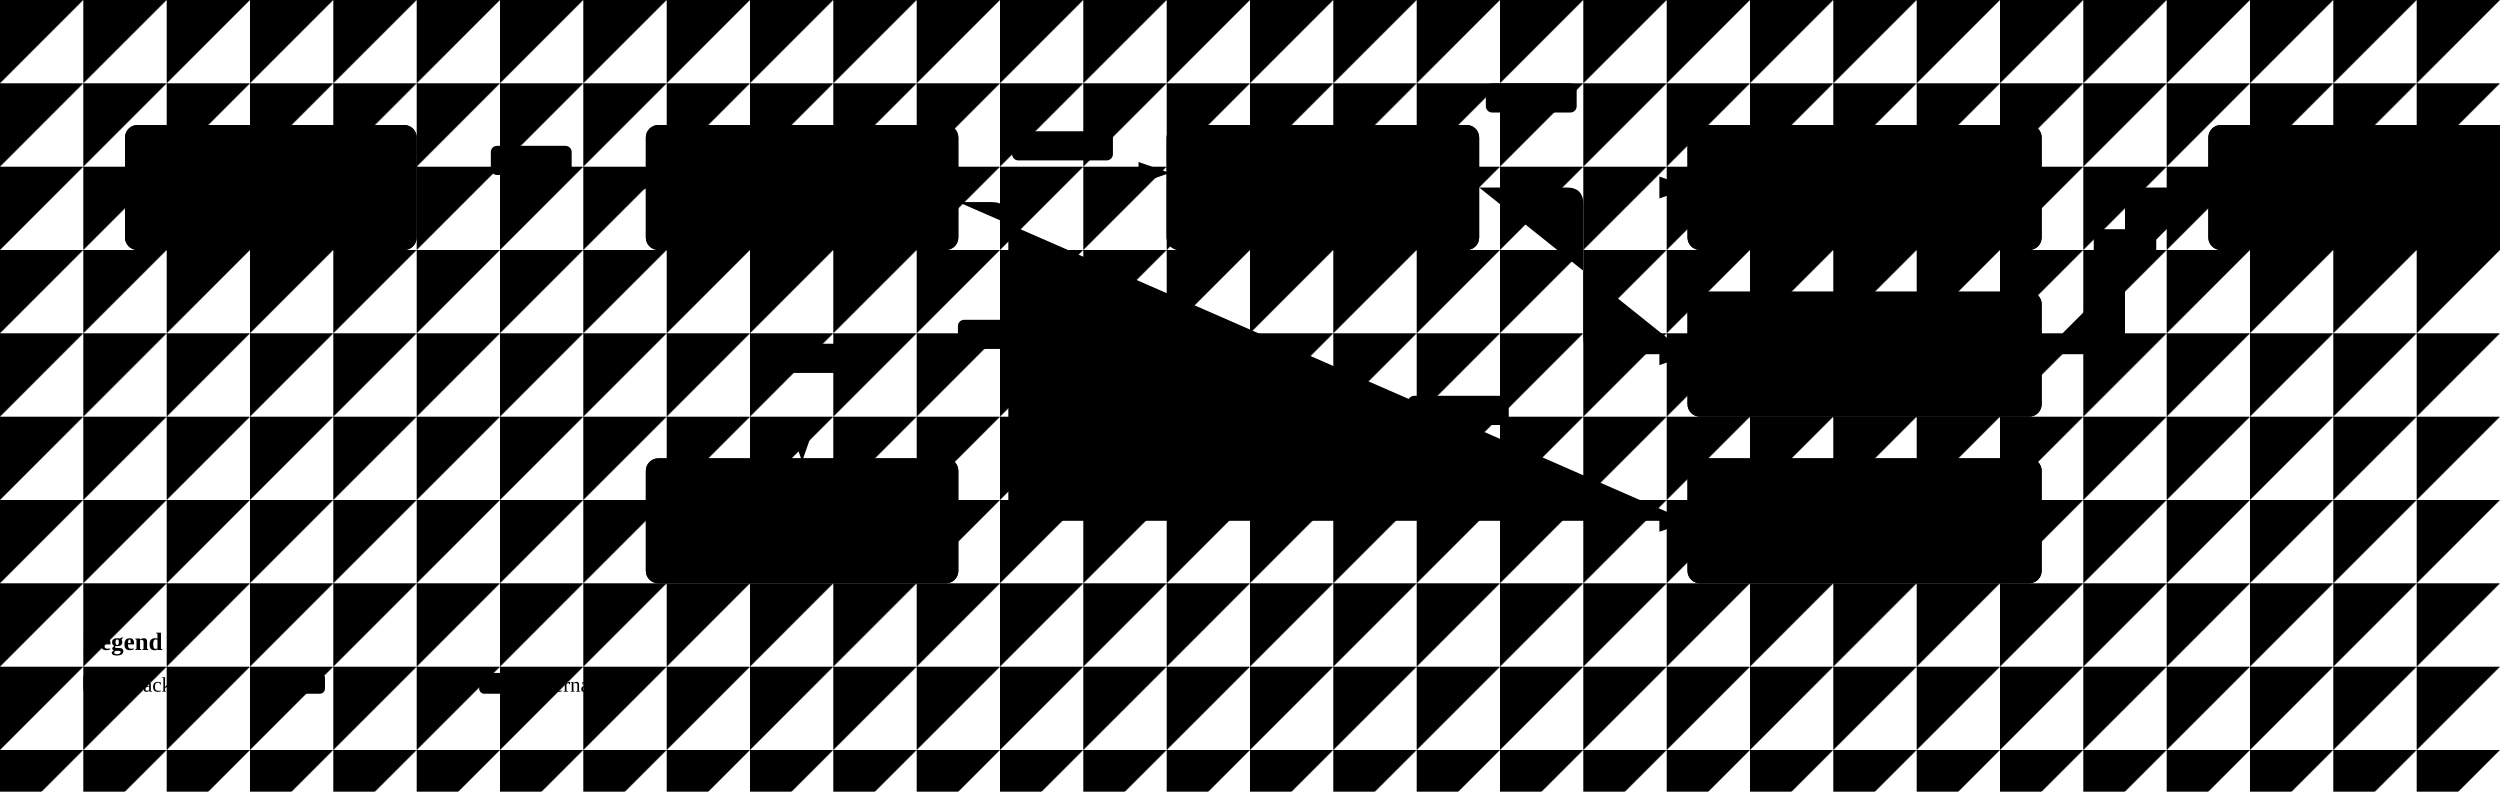
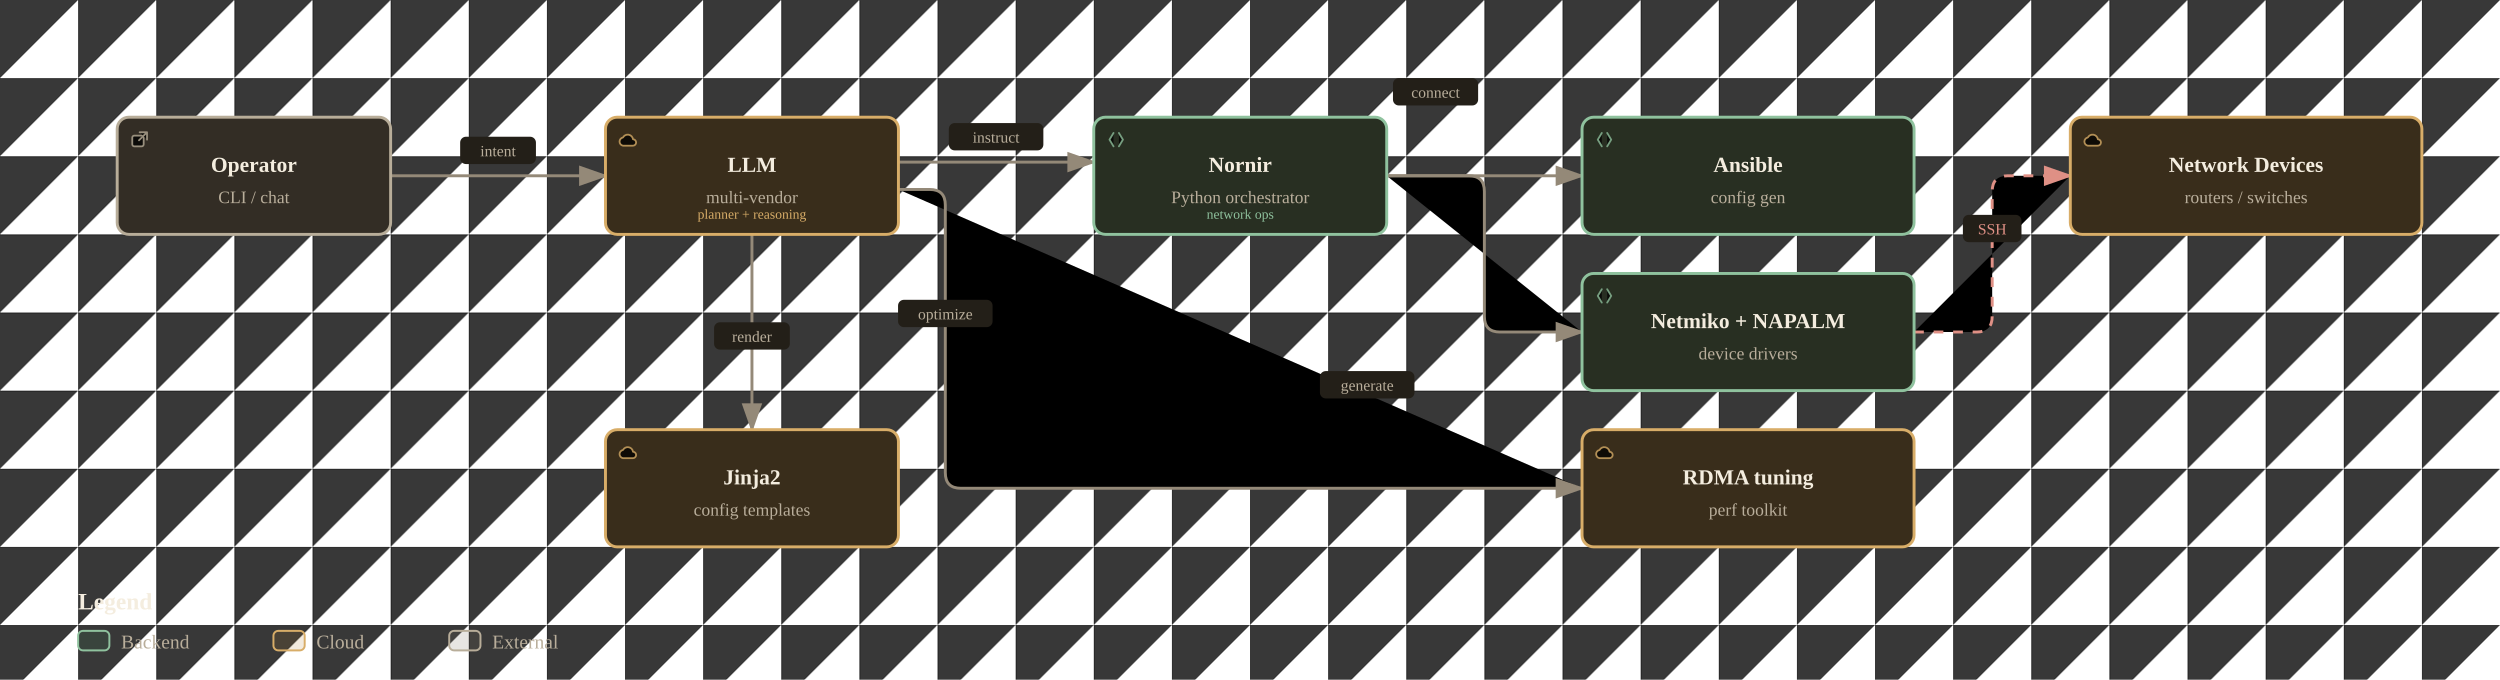
- <svg xmlns="http://www.w3.org/2000/svg" viewBox="0 0 1200 380" role="img" lang="en">
+ <svg xmlns="http://www.w3.org/2000/svg" viewBox="0 0 1280 348" role="img" lang="en">
  <defs>
    <marker id="arrowhead" markerWidth="10" markerHeight="7" refX="9" refY="3.5" orient="auto">
-       <polygon points="0 0, 10 3.5, 0 7" class="m-default" />
+       <polygon points="0 0, 10 3.5, 0 7" class="m-default" style="fill: #948978" />
    </marker>
    <marker id="arrowhead-emphasis" markerWidth="10" markerHeight="7" refX="9" refY="3.5" orient="auto">
-       <polygon points="0 0, 10 3.5, 0 7" class="m-emphasis" />
+       <polygon points="0 0, 10 3.5, 0 7" class="m-emphasis" style="fill: #dd6b3d" />
    </marker>
    <marker id="arrowhead-security" markerWidth="10" markerHeight="7" refX="9" refY="3.5" orient="auto">
-       <polygon points="0 0, 10 3.5, 0 7" class="m-security" />
+       <polygon points="0 0, 10 3.5, 0 7" class="m-security" style="fill: #df9085" />
    </marker>
    <marker id="arrowhead-dashed" markerWidth="10" markerHeight="7" refX="9" refY="3.5" orient="auto">
-       <polygon points="0 0, 10 3.5, 0 7" class="m-dashed" />
+       <polygon points="0 0, 10 3.5, 0 7" class="m-dashed" style="fill: #c0a4d0" />
    </marker>
    <pattern id="grid" width="40" height="40" patternUnits="userSpaceOnUse">
-       <path d="M 40 0 L 0 0 0 40" class="c-grid" stroke-width="0.5" />
-     </pattern>
-   </defs>
-   <defs>
-     <marker id="arrowhead" markerWidth="10" markerHeight="7" refX="9" refY="3.5" orient="auto">
-       <polygon points="0 0, 10 3.5, 0 7" class="m-default" />
-     </marker>
-     <marker id="arrowhead-emphasis" markerWidth="10" markerHeight="7" refX="9" refY="3.5" orient="auto">
-       <polygon points="0 0, 10 3.5, 0 7" class="m-emphasis" />
-     </marker>
-     <marker id="arrowhead-security" markerWidth="10" markerHeight="7" refX="9" refY="3.5" orient="auto">
-       <polygon points="0 0, 10 3.5, 0 7" class="m-security" />
-     </marker>
-     <marker id="arrowhead-dashed" markerWidth="10" markerHeight="7" refX="9" refY="3.5" orient="auto">
-       <polygon points="0 0, 10 3.5, 0 7" class="m-dashed" />
-     </marker>
-     <pattern id="grid" width="40" height="40" patternUnits="userSpaceOnUse">
-       <path d="M 40 0 L 0 0 0 40" class="c-grid" stroke-width="0.5" />
+       <path d="M 40 0 L 0 0 0 40" class="c-grid" style="stroke-dasharray: 1 3; opacity: 0.78" stroke-width="0.5" />
    </pattern>
  </defs>
  <rect width="100%" height="100%" fill="url(#grid)" />
-   <path data-edge-from="op" data-edge-to="llm" data-edge-label="intent" data-edge-key="0" data-edge-id="op-llm" data-composition-points="200,90;310,90" d="M 200 90 L 310 90" class="a-default" stroke-width="1.5" marker-end="url(#arrowhead)" />
-   <path data-edge-from="llm" data-edge-to="jinja" data-edge-label="render" data-edge-key="1" data-edge-id="llm-jinja" data-composition-points="385,120;385,220" d="M 385 120 L 385 220" class="a-default" stroke-width="1.5" marker-end="url(#arrowhead)" />
-   <path data-edge-from="llm" data-edge-to="nornir" data-edge-label="instruct" data-edge-key="2" data-edge-id="llm-nornir" data-composition-points="460,83;560,83" d="M 460 83 L 560 83" class="a-default" stroke-width="1.5" marker-end="url(#arrowhead)" />
-   <path data-edge-from="nornir" data-edge-to="netmiko" data-edge-label="connect" data-edge-key="3" data-edge-id="nornir-netmiko" data-composition-points="710,90;760,90;760,170;810,170" d="M 710 90 L 752 90 Q 760 90 760 98 L 760 162 Q 760 170 768 170 L 810 170" class="a-default" stroke-width="1.5" marker-end="url(#arrowhead)" />
-   <path data-edge-from="nornir" data-edge-to="ansible" data-edge-label="generate" data-edge-key="4" data-edge-id="nornir-ansible" data-composition-points="710,90;810,90" d="M 710 90 L 810 90" class="a-default" stroke-width="1.5" marker-end="url(#arrowhead)" />
-   <path data-edge-from="llm" data-edge-to="rdma" data-edge-label="optimize" data-edge-key="5" data-edge-id="llm-rdma" data-composition-points="460,97;484,97;484,250;810,250" d="M 460 97 L 476 97 Q 484 97 484 105 L 484 242 Q 484 250 492 250 L 810 250" class="a-default" stroke-width="1.5" marker-end="url(#arrowhead)" />
-   <path data-edge-from="netmiko" data-edge-to="devices" data-edge-label="SSH" data-edge-key="6" data-edge-id="netmiko-devices" data-composition-points="980,170;1020,170;1020,90;1060,90" d="M 980 170 L 1012 170 Q 1020 170 1020 162 L 1020 98 Q 1020 90 1028 90 L 1060 90" class="a-security" stroke-width="1.5" marker-end="url(#arrowhead-security)" />
+   <path data-edge-from="op" data-edge-to="llm" data-edge-label="intent" data-edge-key="0" data-edge-id="op-llm" data-composition-points="200,90;310,90" d="M 200 90 L 310 90" class="a-default" style="stroke: #948978" stroke-width="1.5" marker-end="url(#arrowhead)" />
+   <path data-edge-from="llm" data-edge-to="jinja" data-edge-label="render" data-edge-key="1" data-edge-id="llm-jinja" data-composition-points="385,120;385,220" d="M 385 120 L 385 220" class="a-default" style="stroke: #948978" stroke-width="1.5" marker-end="url(#arrowhead)" />
+   <path data-edge-from="llm" data-edge-to="nornir" data-edge-label="instruct" data-edge-key="2" data-edge-id="llm-nornir" data-composition-points="460,83;560,83" d="M 460 83 L 560 83" class="a-default" style="stroke: #948978" stroke-width="1.5" marker-end="url(#arrowhead)" />
+   <path data-edge-from="nornir" data-edge-to="netmiko" data-edge-label="connect" data-edge-key="3" data-edge-id="nornir-netmiko" data-composition-points="710,90;760,90;760,170;810,170" d="M 710 90 L 752 90 Q 760 90 760 98 L 760 162 Q 760 170 768 170 L 810 170" class="a-default" style="stroke: #948978" stroke-width="1.5" marker-end="url(#arrowhead)" />
+   <path data-edge-from="nornir" data-edge-to="ansible" data-edge-label="generate" data-edge-key="4" data-edge-id="nornir-ansible" data-composition-points="710,90;810,90" d="M 710 90 L 810 90" class="a-default" style="stroke: #948978" stroke-width="1.5" marker-end="url(#arrowhead)" />
+   <path data-edge-from="llm" data-edge-to="rdma" data-edge-label="optimize" data-edge-key="5" data-edge-id="llm-rdma" data-composition-points="460,97;484,97;484,250;810,250" d="M 460 97 L 476 97 Q 484 97 484 105 L 484 242 Q 484 250 492 250 L 810 250" class="a-default" style="stroke: #948978" stroke-width="1.5" marker-end="url(#arrowhead)" />
+   <path data-edge-from="netmiko" data-edge-to="devices" data-edge-label="SSH" data-edge-key="6" data-edge-id="netmiko-devices" data-composition-points="980,170;1020,170;1020,90;1060,90" d="M 980 170 L 1012 170 Q 1020 170 1020 162 L 1020 98 Q 1020 90 1028 90 L 1060 90" class="a-security" style="stroke: #df9085; stroke-dasharray: 5,5" stroke-width="1.5" marker-end="url(#arrowhead-security)" />
  <g id="node-op" data-node-id="op" data-node-label="Operator" tabindex="0" role="button" aria-label="Focus Operator, CLI / chat, Architecture component" aria-pressed="false" data-node-kind="external" data-node-sublabel="CLI / chat" data-node-context="Architecture component">
-     <rect x="60" y="60" width="140" height="60" rx="6" class="c-mask" />
-     <rect x="60" y="60" width="140" height="60" rx="6" class="c-external" stroke-width="1.5" />
-     <g aria-hidden="true" data-semantic-sigil="external" class="semantic-sigil s-external" transform="translate(66 66) scale(0.6875)">
+     <rect x="60" y="60" width="140" height="60" rx="6" class="c-mask" style="fill: #231f18" />
+     <rect x="60" y="60" width="140" height="60" rx="6" class="c-external" style="fill: rgba(126, 115, 96, 0.18); stroke: #b8ad99" stroke-width="1.5" />
+     <g aria-hidden="true" data-semantic-sigil="external" class="semantic-sigil s-external" style="stroke: currentColor; stroke-width: 1.35; stroke-linecap: round; stroke-linejoin: round; opacity: 0.76; color: #b8ad99" transform="translate(66 66) scale(0.6875)">
      <rect x="2.5" y="5" width="8.5" height="8" rx="1.5" />
      <path d="M8 2.5h5.5V8M13.5 2.5 7.5 8.5" />
    </g>
-     <text data-node-label="" data-detail-anchor="" x="130" y="88" class="t-primary" font-size="11" font-weight="600" text-anchor="middle">Operator</text>
-     <text data-detail="context" x="130" y="104" class="t-muted" font-size="9" text-anchor="middle">CLI / chat</text>
+     <text data-node-label="" data-detail-anchor="" x="130" y="88" class="t-primary" style="fill: #f4eddf" font-size="11" font-weight="600" text-anchor="middle">Operator</text>
+     <text data-detail="context" x="130" y="104" class="t-muted" style="fill: #b9ae9b" font-size="9" text-anchor="middle">CLI / chat</text>
  </g>
  <g id="node-llm" data-node-id="llm" data-node-label="LLM" tabindex="0" role="button" aria-label="Focus LLM, multi-vendor, Architecture component" aria-pressed="false" data-node-kind="cloud" data-node-sublabel="multi-vendor" data-node-tag="planner + reasoning" data-node-context="Architecture component">
-     <rect x="310" y="60" width="150" height="60" rx="6" class="c-mask" />
-     <rect x="310" y="60" width="150" height="60" rx="6" class="c-cloud" stroke-width="1.5" />
-     <g aria-hidden="true" data-semantic-sigil="cloud" class="semantic-sigil s-cloud" transform="translate(316 66) scale(0.6875)">
+     <rect x="310" y="60" width="150" height="60" rx="6" class="c-mask" style="fill: #231f18" />
+     <rect x="310" y="60" width="150" height="60" rx="6" class="c-cloud" style="fill: rgba(170, 119, 49, 0.16); stroke: #d8ad68" stroke-width="1.5" />
+     <g aria-hidden="true" data-semantic-sigil="cloud" class="semantic-sigil s-cloud" style="stroke: currentColor; stroke-width: 1.35; stroke-linecap: round; stroke-linejoin: round; opacity: 0.76; color: #d8ad68" transform="translate(316 66) scale(0.6875)">
      <path d="M4.3 12.5h7.3a2.4 2.4 0 0 0 .2-4.8 4 4 0 0 0-7.5-1.3A3.1 3.1 0 0 0 4.3 12.5Z" />
    </g>
-     <text data-node-label="" data-detail-anchor="" x="385" y="88" class="t-primary" font-size="11" font-weight="600" text-anchor="middle">LLM</text>
-     <text data-detail="context" x="385" y="104" class="t-muted" font-size="9" text-anchor="middle">multi-vendor</text>
-     <text data-detail="fine" x="385" y="112" class="t-cloud" font-size="7" text-anchor="middle">planner + reasoning</text>
+     <text data-node-label="" data-detail-anchor="" x="385" y="88" class="t-primary" style="fill: #f4eddf" font-size="11" font-weight="600" text-anchor="middle">LLM</text>
+     <text data-detail="context" x="385" y="104" class="t-muted" style="fill: #b9ae9b" font-size="9" text-anchor="middle">multi-vendor</text>
+     <text data-detail="fine" x="385" y="112" class="t-cloud" style="fill: #d8ad68" font-size="7" text-anchor="middle">planner + reasoning</text>
  </g>
  <g id="node-jinja" data-node-id="jinja" data-node-label="Jinja2" tabindex="0" role="button" aria-label="Focus Jinja2, config templates, Architecture component" aria-pressed="false" data-node-kind="cloud" data-node-sublabel="config templates" data-node-context="Architecture component">
-     <rect x="310" y="220" width="150" height="60" rx="6" class="c-mask" />
-     <rect x="310" y="220" width="150" height="60" rx="6" class="c-cloud" stroke-width="1.5" />
-     <g aria-hidden="true" data-semantic-sigil="cloud" class="semantic-sigil s-cloud" transform="translate(316 226) scale(0.6875)">
+     <rect x="310" y="220" width="150" height="60" rx="6" class="c-mask" style="fill: #231f18" />
+     <rect x="310" y="220" width="150" height="60" rx="6" class="c-cloud" style="fill: rgba(170, 119, 49, 0.16); stroke: #d8ad68" stroke-width="1.5" />
+     <g aria-hidden="true" data-semantic-sigil="cloud" class="semantic-sigil s-cloud" style="stroke: currentColor; stroke-width: 1.35; stroke-linecap: round; stroke-linejoin: round; opacity: 0.76; color: #d8ad68" transform="translate(316 226) scale(0.6875)">
      <path d="M4.3 12.5h7.3a2.4 2.4 0 0 0 .2-4.8 4 4 0 0 0-7.5-1.3A3.1 3.1 0 0 0 4.3 12.5Z" />
    </g>
-     <text data-node-label="" data-detail-anchor="" x="385" y="248" class="t-primary" font-size="11" font-weight="600" text-anchor="middle">Jinja2</text>
-     <text data-detail="context" x="385" y="264" class="t-muted" font-size="9" text-anchor="middle">config templates</text>
+     <text data-node-label="" data-detail-anchor="" x="385" y="248" class="t-primary" style="fill: #f4eddf" font-size="11" font-weight="600" text-anchor="middle">Jinja2</text>
+     <text data-detail="context" x="385" y="264" class="t-muted" style="fill: #b9ae9b" font-size="9" text-anchor="middle">config templates</text>
  </g>
  <g id="node-nornir" data-node-id="nornir" data-node-label="Nornir" tabindex="0" role="button" aria-label="Focus Nornir, Python orchestrator, Architecture component" aria-pressed="false" data-node-kind="backend" data-node-sublabel="Python orchestrator" data-node-tag="network ops" data-node-context="Architecture component">
-     <rect x="560" y="60" width="150" height="60" rx="6" class="c-mask" />
-     <rect x="560" y="60" width="150" height="60" rx="6" class="c-backend" stroke-width="1.5" />
-     <g aria-hidden="true" data-semantic-sigil="backend" class="semantic-sigil s-backend" transform="translate(566 66) scale(0.6875)">
+     <rect x="560" y="60" width="150" height="60" rx="6" class="c-mask" style="fill: #231f18" />
+     <rect x="560" y="60" width="150" height="60" rx="6" class="c-backend" style="fill: rgba(63, 132, 92, 0.16); stroke: #8fc29e" stroke-width="1.5" />
+     <g aria-hidden="true" data-semantic-sigil="backend" class="semantic-sigil s-backend" style="stroke: currentColor; stroke-width: 1.35; stroke-linecap: round; stroke-linejoin: round; opacity: 0.76; color: #8fc29e" transform="translate(566 66) scale(0.6875)">
      <path d="M6 3 3 8l3 5M10 3l3 5-3 5" />
    </g>
-     <text data-node-label="" data-detail-anchor="" x="635" y="88" class="t-primary" font-size="11" font-weight="600" text-anchor="middle">Nornir</text>
-     <text data-detail="context" x="635" y="104" class="t-muted" font-size="9" text-anchor="middle">Python orchestrator</text>
-     <text data-detail="fine" x="635" y="112" class="t-backend" font-size="7" text-anchor="middle">network ops</text>
+     <text data-node-label="" data-detail-anchor="" x="635" y="88" class="t-primary" style="fill: #f4eddf" font-size="11" font-weight="600" text-anchor="middle">Nornir</text>
+     <text data-detail="context" x="635" y="104" class="t-muted" style="fill: #b9ae9b" font-size="9" text-anchor="middle">Python orchestrator</text>
+     <text data-detail="fine" x="635" y="112" class="t-backend" style="fill: #8fc29e" font-size="7" text-anchor="middle">network ops</text>
  </g>
  <g id="node-netmiko" data-node-id="netmiko" data-node-label="Netmiko + NAPALM" tabindex="0" role="button" aria-label="Focus Netmiko + NAPALM, device drivers, Architecture component" aria-pressed="false" data-node-kind="backend" data-node-sublabel="device drivers" data-node-context="Architecture component">
-     <rect x="810" y="140" width="170" height="60" rx="6" class="c-mask" />
-     <rect x="810" y="140" width="170" height="60" rx="6" class="c-backend" stroke-width="1.5" />
-     <g aria-hidden="true" data-semantic-sigil="backend" class="semantic-sigil s-backend" transform="translate(816 146) scale(0.6875)">
+     <rect x="810" y="140" width="170" height="60" rx="6" class="c-mask" style="fill: #231f18" />
+     <rect x="810" y="140" width="170" height="60" rx="6" class="c-backend" style="fill: rgba(63, 132, 92, 0.16); stroke: #8fc29e" stroke-width="1.5" />
+     <g aria-hidden="true" data-semantic-sigil="backend" class="semantic-sigil s-backend" style="stroke: currentColor; stroke-width: 1.35; stroke-linecap: round; stroke-linejoin: round; opacity: 0.76; color: #8fc29e" transform="translate(816 146) scale(0.6875)">
      <path d="M6 3 3 8l3 5M10 3l3 5-3 5" />
    </g>
-     <text data-node-label="" data-detail-anchor="" x="895" y="168" class="t-primary" font-size="11" font-weight="600" text-anchor="middle">Netmiko + NAPALM</text>
-     <text data-detail="context" x="895" y="184" class="t-muted" font-size="9" text-anchor="middle">device drivers</text>
+     <text data-node-label="" data-detail-anchor="" x="895" y="168" class="t-primary" style="fill: #f4eddf" font-size="11" font-weight="600" text-anchor="middle">Netmiko + NAPALM</text>
+     <text data-detail="context" x="895" y="184" class="t-muted" style="fill: #b9ae9b" font-size="9" text-anchor="middle">device drivers</text>
  </g>
  <g id="node-ansible" data-node-id="ansible" data-node-label="Ansible" tabindex="0" role="button" aria-label="Focus Ansible, config gen, Architecture component" aria-pressed="false" data-node-kind="backend" data-node-sublabel="config gen" data-node-context="Architecture component">
-     <rect x="810" y="60" width="170" height="60" rx="6" class="c-mask" />
-     <rect x="810" y="60" width="170" height="60" rx="6" class="c-backend" stroke-width="1.5" />
-     <g aria-hidden="true" data-semantic-sigil="backend" class="semantic-sigil s-backend" transform="translate(816 66) scale(0.6875)">
+     <rect x="810" y="60" width="170" height="60" rx="6" class="c-mask" style="fill: #231f18" />
+     <rect x="810" y="60" width="170" height="60" rx="6" class="c-backend" style="fill: rgba(63, 132, 92, 0.16); stroke: #8fc29e" stroke-width="1.5" />
+     <g aria-hidden="true" data-semantic-sigil="backend" class="semantic-sigil s-backend" style="stroke: currentColor; stroke-width: 1.35; stroke-linecap: round; stroke-linejoin: round; opacity: 0.76; color: #8fc29e" transform="translate(816 66) scale(0.6875)">
      <path d="M6 3 3 8l3 5M10 3l3 5-3 5" />
    </g>
-     <text data-node-label="" data-detail-anchor="" x="895" y="88" class="t-primary" font-size="11" font-weight="600" text-anchor="middle">Ansible</text>
-     <text data-detail="context" x="895" y="104" class="t-muted" font-size="9" text-anchor="middle">config gen</text>
+     <text data-node-label="" data-detail-anchor="" x="895" y="88" class="t-primary" style="fill: #f4eddf" font-size="11" font-weight="600" text-anchor="middle">Ansible</text>
+     <text data-detail="context" x="895" y="104" class="t-muted" style="fill: #b9ae9b" font-size="9" text-anchor="middle">config gen</text>
  </g>
  <g id="node-rdma" data-node-id="rdma" data-node-label="RDMA tuning" tabindex="0" role="button" aria-label="Focus RDMA tuning, perf toolkit, Architecture component" aria-pressed="false" data-node-kind="cloud" data-node-sublabel="perf toolkit" data-node-context="Architecture component">
-     <rect x="810" y="220" width="170" height="60" rx="6" class="c-mask" />
-     <rect x="810" y="220" width="170" height="60" rx="6" class="c-cloud" stroke-width="1.5" />
-     <g aria-hidden="true" data-semantic-sigil="cloud" class="semantic-sigil s-cloud" transform="translate(816 226) scale(0.6875)">
+     <rect x="810" y="220" width="170" height="60" rx="6" class="c-mask" style="fill: #231f18" />
+     <rect x="810" y="220" width="170" height="60" rx="6" class="c-cloud" style="fill: rgba(170, 119, 49, 0.16); stroke: #d8ad68" stroke-width="1.5" />
+     <g aria-hidden="true" data-semantic-sigil="cloud" class="semantic-sigil s-cloud" style="stroke: currentColor; stroke-width: 1.35; stroke-linecap: round; stroke-linejoin: round; opacity: 0.76; color: #d8ad68" transform="translate(816 226) scale(0.6875)">
      <path d="M4.3 12.5h7.3a2.4 2.4 0 0 0 .2-4.8 4 4 0 0 0-7.5-1.3A3.1 3.1 0 0 0 4.3 12.5Z" />
    </g>
-     <text data-node-label="" data-detail-anchor="" x="895" y="248" class="t-primary" font-size="11" font-weight="600" text-anchor="middle">RDMA tuning</text>
-     <text data-detail="context" x="895" y="264" class="t-muted" font-size="9" text-anchor="middle">perf toolkit</text>
+     <text data-node-label="" data-detail-anchor="" x="895" y="248" class="t-primary" style="fill: #f4eddf" font-size="11" font-weight="600" text-anchor="middle">RDMA tuning</text>
+     <text data-detail="context" x="895" y="264" class="t-muted" style="fill: #b9ae9b" font-size="9" text-anchor="middle">perf toolkit</text>
  </g>
  <g id="node-devices" data-node-id="devices" data-node-label="Network Devices" tabindex="0" role="button" aria-label="Focus Network Devices, routers / switches, Architecture component" aria-pressed="false" data-node-kind="cloud" data-node-sublabel="routers / switches" data-node-context="Architecture component">
-     <rect x="1060" y="60" width="180" height="60" rx="6" class="c-mask" />
-     <rect x="1060" y="60" width="180" height="60" rx="6" class="c-cloud" stroke-width="1.5" />
-     <g aria-hidden="true" data-semantic-sigil="cloud" class="semantic-sigil s-cloud" transform="translate(1066 66) scale(0.6875)">
+     <rect x="1060" y="60" width="180" height="60" rx="6" class="c-mask" style="fill: #231f18" />
+     <rect x="1060" y="60" width="180" height="60" rx="6" class="c-cloud" style="fill: rgba(170, 119, 49, 0.16); stroke: #d8ad68" stroke-width="1.5" />
+     <g aria-hidden="true" data-semantic-sigil="cloud" class="semantic-sigil s-cloud" style="stroke: currentColor; stroke-width: 1.35; stroke-linecap: round; stroke-linejoin: round; opacity: 0.76; color: #d8ad68" transform="translate(1066 66) scale(0.6875)">
      <path d="M4.3 12.5h7.3a2.4 2.4 0 0 0 .2-4.8 4 4 0 0 0-7.5-1.3A3.1 3.1 0 0 0 4.3 12.5Z" />
    </g>
-     <text data-node-label="" data-detail-anchor="" x="1150" y="88" class="t-primary" font-size="11" font-weight="600" text-anchor="middle">Network Devices</text>
-     <text data-detail="context" x="1150" y="104" class="t-muted" font-size="9" text-anchor="middle">routers / switches</text>
+     <text data-node-label="" data-detail-anchor="" x="1150" y="88" class="t-primary" style="fill: #f4eddf" font-size="11" font-weight="600" text-anchor="middle">Network Devices</text>
+     <text data-detail="context" x="1150" y="104" class="t-muted" style="fill: #b9ae9b" font-size="9" text-anchor="middle">routers / switches</text>
  </g>
  <g data-detail="context" data-edge-from="op" data-edge-to="llm" data-edge-label="intent" data-edge-key="0" data-edge-id="op-llm">
-     <rect x="235.6" y="70" width="38.8" height="14" rx="3" class="c-mask" />
-     <text x="255" y="80" class="t-muted" font-size="8" text-anchor="middle">intent</text>
+     <rect x="235.6" y="70" width="38.8" height="14" rx="3" class="c-mask" style="fill: #231f18" />
+     <text x="255" y="80" class="t-muted" style="fill: #b9ae9b" font-size="8" text-anchor="middle">intent</text>
  </g>
  <g data-detail="context" data-edge-from="llm" data-edge-to="jinja" data-edge-label="render" data-edge-key="1" data-edge-id="llm-jinja">
-     <rect x="365.6" y="165" width="38.8" height="14" rx="3" class="c-mask" />
-     <text x="385" y="175" class="t-muted" font-size="8" text-anchor="middle">render</text>
+     <rect x="365.6" y="165" width="38.8" height="14" rx="3" class="c-mask" style="fill: #231f18" />
+     <text x="385" y="175" class="t-muted" style="fill: #b9ae9b" font-size="8" text-anchor="middle">render</text>
  </g>
  <g data-detail="context" data-edge-from="llm" data-edge-to="nornir" data-edge-label="instruct" data-edge-key="2" data-edge-id="llm-nornir">
-     <rect x="485.8" y="63" width="48.4" height="14" rx="3" class="c-mask" />
-     <text x="510" y="73" class="t-muted" font-size="8" text-anchor="middle">instruct</text>
+     <rect x="485.8" y="63" width="48.4" height="14" rx="3" class="c-mask" style="fill: #231f18" />
+     <text x="510" y="73" class="t-muted" style="fill: #b9ae9b" font-size="8" text-anchor="middle">instruct</text>
  </g>
  <g data-detail="context" data-edge-from="nornir" data-edge-to="netmiko" data-edge-label="connect" data-edge-key="3" data-edge-id="nornir-netmiko">
-     <rect x="713.2" y="40" width="43.6" height="14" rx="3" class="c-mask" />
-     <text x="735" y="50" class="t-muted" font-size="8" text-anchor="middle">connect</text>
+     <rect x="713.2" y="40" width="43.6" height="14" rx="3" class="c-mask" style="fill: #231f18" />
+     <text x="735" y="50" class="t-muted" style="fill: #b9ae9b" font-size="8" text-anchor="middle">connect</text>
  </g>
  <g data-detail="context" data-edge-from="nornir" data-edge-to="ansible" data-edge-label="generate" data-edge-key="4" data-edge-id="nornir-ansible">
-     <rect x="675.8" y="190" width="48.4" height="14" rx="3" class="c-mask" />
-     <text x="700" y="200" class="t-muted" font-size="8" text-anchor="middle">generate</text>
+     <rect x="675.8" y="190" width="48.4" height="14" rx="3" class="c-mask" style="fill: #231f18" />
+     <text x="700" y="200" class="t-muted" style="fill: #b9ae9b" font-size="8" text-anchor="middle">generate</text>
  </g>
  <g data-detail="context" data-edge-from="llm" data-edge-to="rdma" data-edge-label="optimize" data-edge-key="5" data-edge-id="llm-rdma">
-     <rect x="459.8" y="153.5" width="48.4" height="14" rx="3" class="c-mask" />
-     <text x="484" y="163.5" class="t-muted" font-size="8" text-anchor="middle">optimize</text>
+     <rect x="459.8" y="153.5" width="48.4" height="14" rx="3" class="c-mask" style="fill: #231f18" />
+     <text x="484" y="163.5" class="t-muted" style="fill: #b9ae9b" font-size="8" text-anchor="middle">optimize</text>
  </g>
  <g data-detail="context" data-edge-from="netmiko" data-edge-to="devices" data-edge-label="SSH" data-edge-key="6" data-edge-id="netmiko-devices">
-     <rect x="1005" y="110" width="30" height="14" rx="3" class="c-mask" />
-     <text x="1020" y="120" class="t-security" font-size="8" text-anchor="middle">SSH</text>
+     <rect x="1005" y="110" width="30" height="14" rx="3" class="c-mask" style="fill: #231f18" />
+     <text x="1020" y="120" class="t-security" style="fill: #df9085" font-size="8" text-anchor="middle">SSH</text>
  </g>
  <g data-legend="" data-legend-bridge="">
-     <text x="40" y="312" class="t-primary" font-size="12" font-weight="650">Legend</text>
+     <text x="40" y="312" class="t-primary" style="fill: #f4eddf" font-size="12" font-weight="650">Legend</text>
    <g data-legend-semantic-kind="backend" data-legend-kind="backend" data-legend-label="Backend" data-legend-x="40" data-legend-baseline="332" data-legend-width="78">
-       <rect x="40" y="323" width="16" height="10" rx="2.5" class="c-backend" stroke-width="1" />
-       <text x="62" y="332" class="t-muted" font-size="10" font-weight="500">Backend</text>
+       <rect x="40" y="323" width="16" height="10" rx="2.5" class="c-backend" style="fill: rgba(63, 132, 92, 0.16); stroke: #8fc29e" stroke-width="1" />
+       <text x="62" y="332" class="t-muted" style="fill: #b9ae9b" font-size="10" font-weight="500">Backend</text>
    </g>
    <g data-legend-semantic-kind="cloud" data-legend-kind="cloud" data-legend-label="Cloud" data-legend-x="140" data-legend-baseline="332" data-legend-width="68">
-       <rect x="140" y="323" width="16" height="10" rx="2.5" class="c-cloud" stroke-width="1" />
-       <text x="162" y="332" class="t-muted" font-size="10" font-weight="500">Cloud</text>
+       <rect x="140" y="323" width="16" height="10" rx="2.5" class="c-cloud" style="fill: rgba(170, 119, 49, 0.16); stroke: #d8ad68" stroke-width="1" />
+       <text x="162" y="332" class="t-muted" style="fill: #b9ae9b" font-size="10" font-weight="500">Cloud</text>
    </g>
    <g data-legend-semantic-kind="external" data-legend-kind="external" data-legend-label="External" data-legend-x="230" data-legend-baseline="332" data-legend-width="83">
-       <rect x="230" y="323" width="16" height="10" rx="2.5" class="c-external" stroke-width="1" />
-       <text x="252" y="332" class="t-muted" font-size="10" font-weight="500">External</text>
+       <rect x="230" y="323" width="16" height="10" rx="2.5" class="c-external" style="fill: rgba(126, 115, 96, 0.18); stroke: #b8ad99" stroke-width="1" />
+       <text x="252" y="332" class="t-muted" style="fill: #b9ae9b" font-size="10" font-weight="500">External</text>
    </g>
  </g>
</svg>
